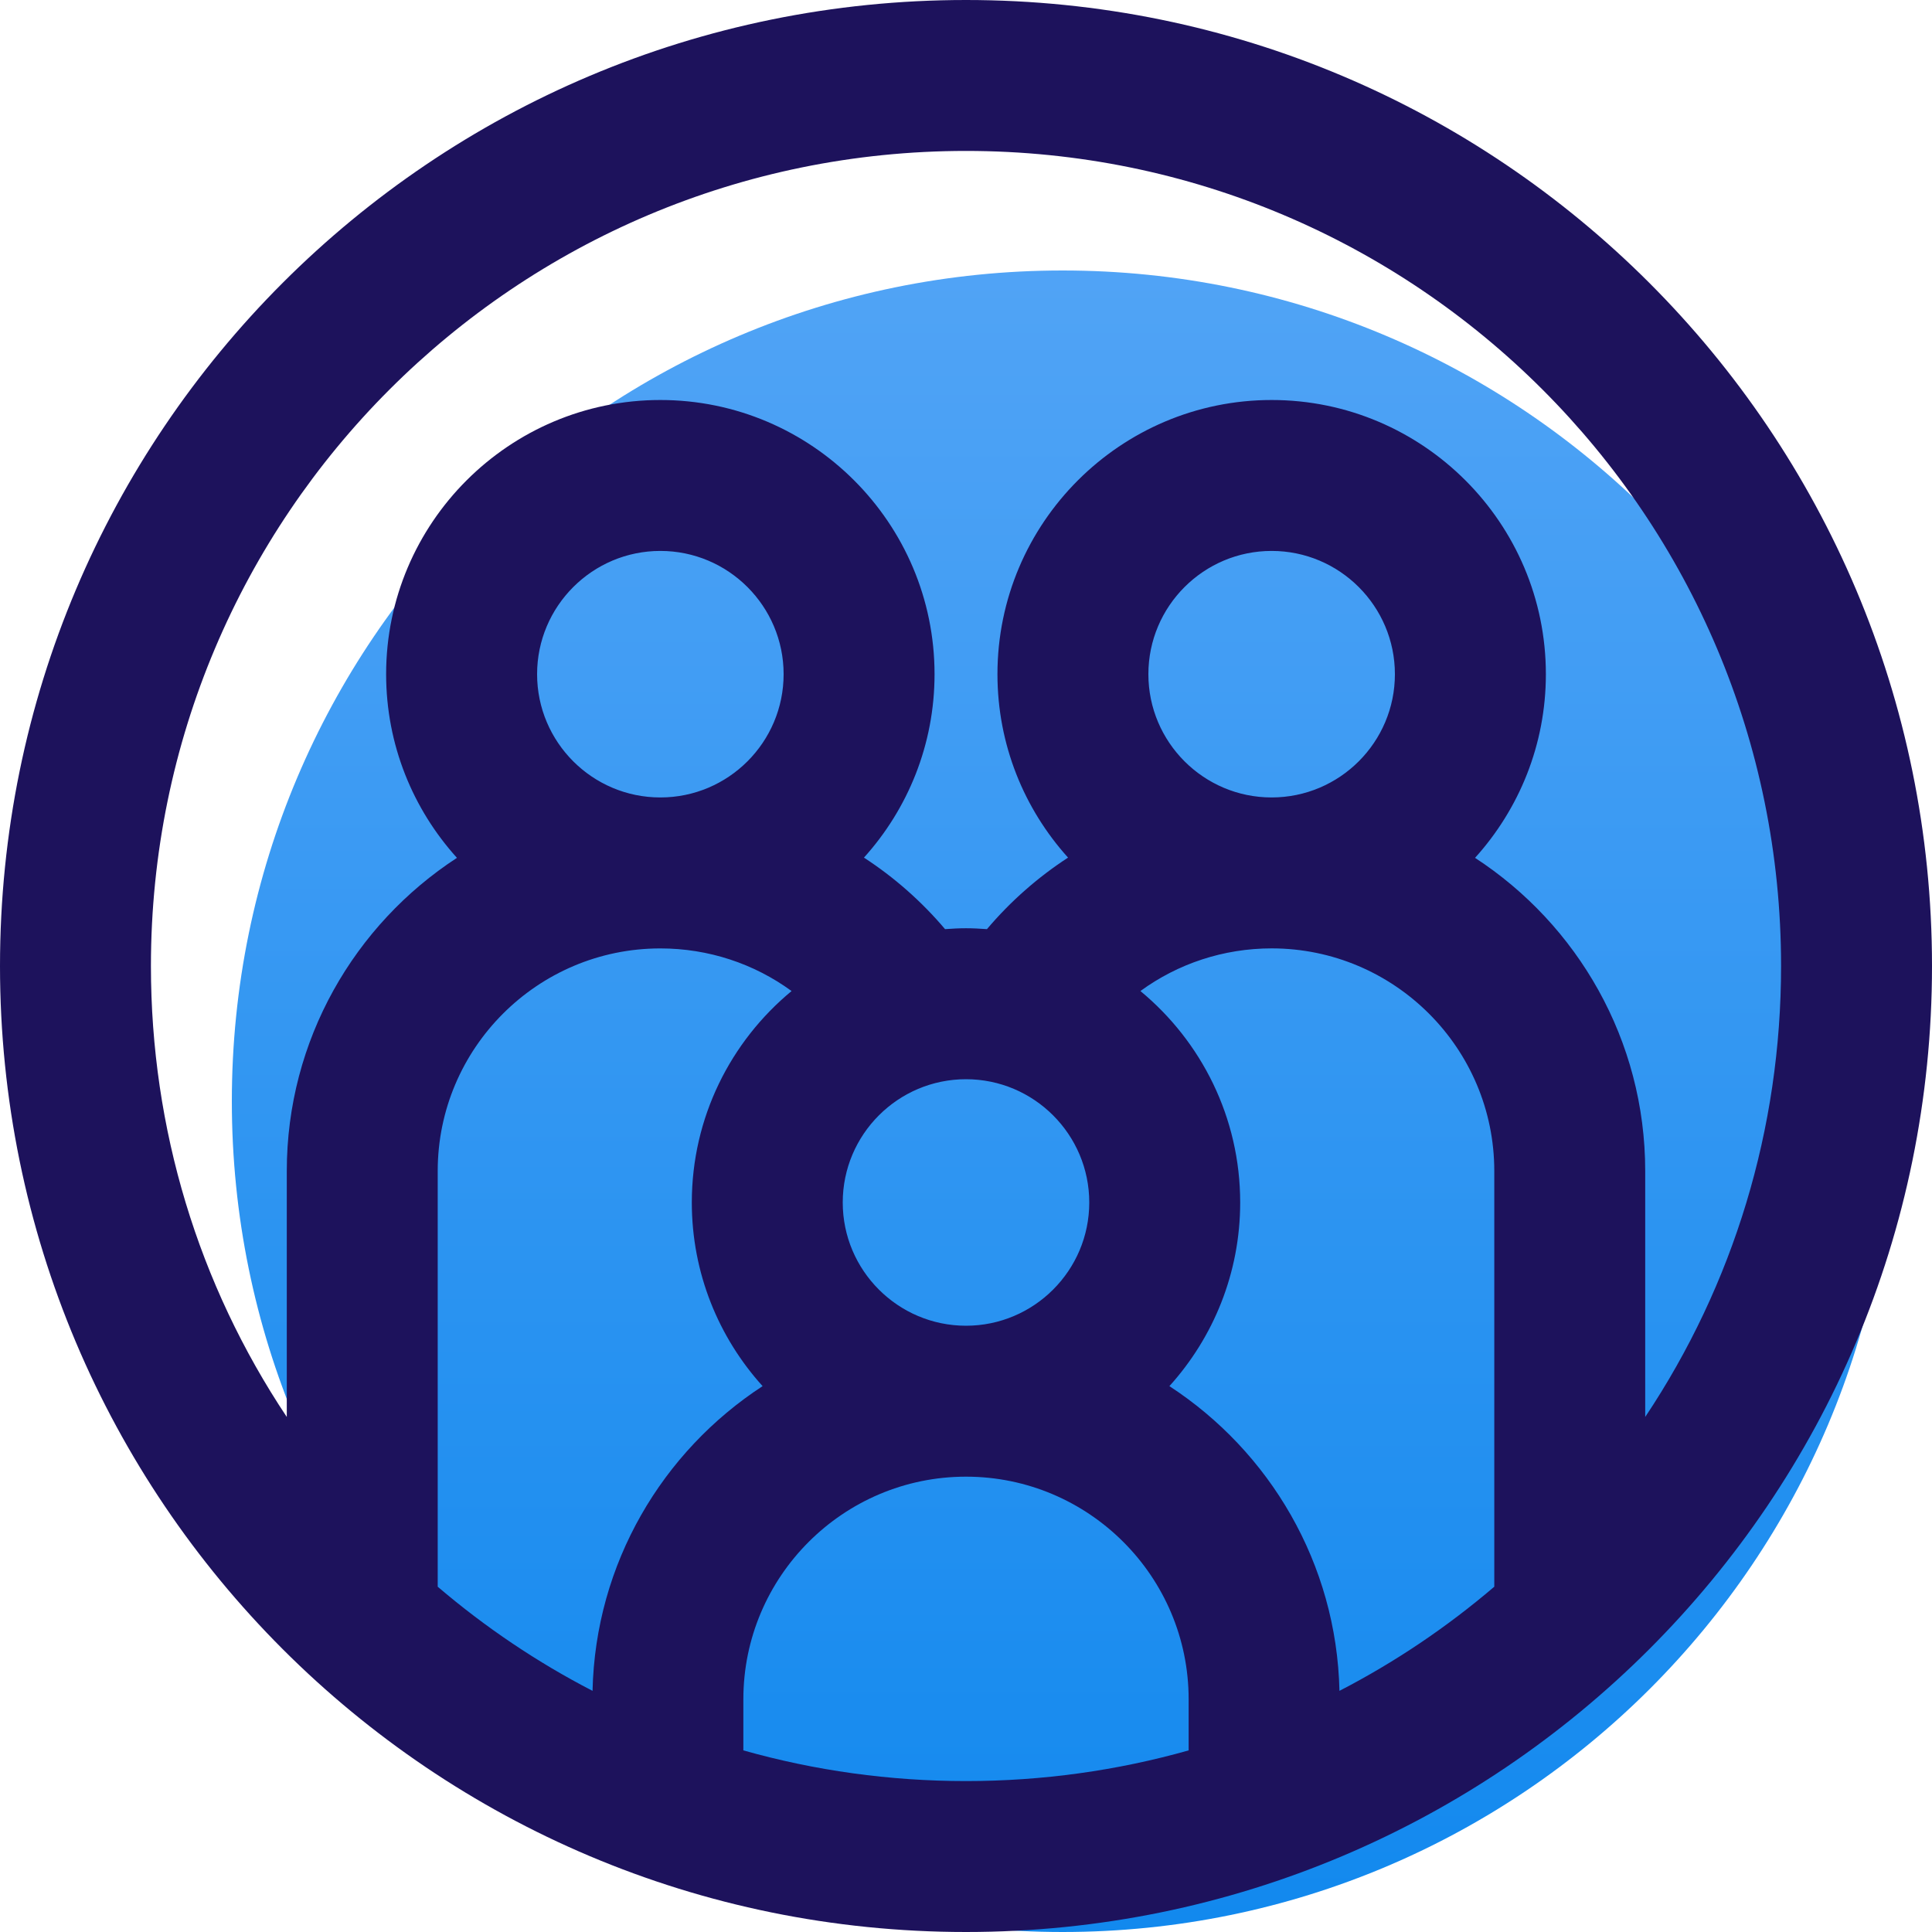
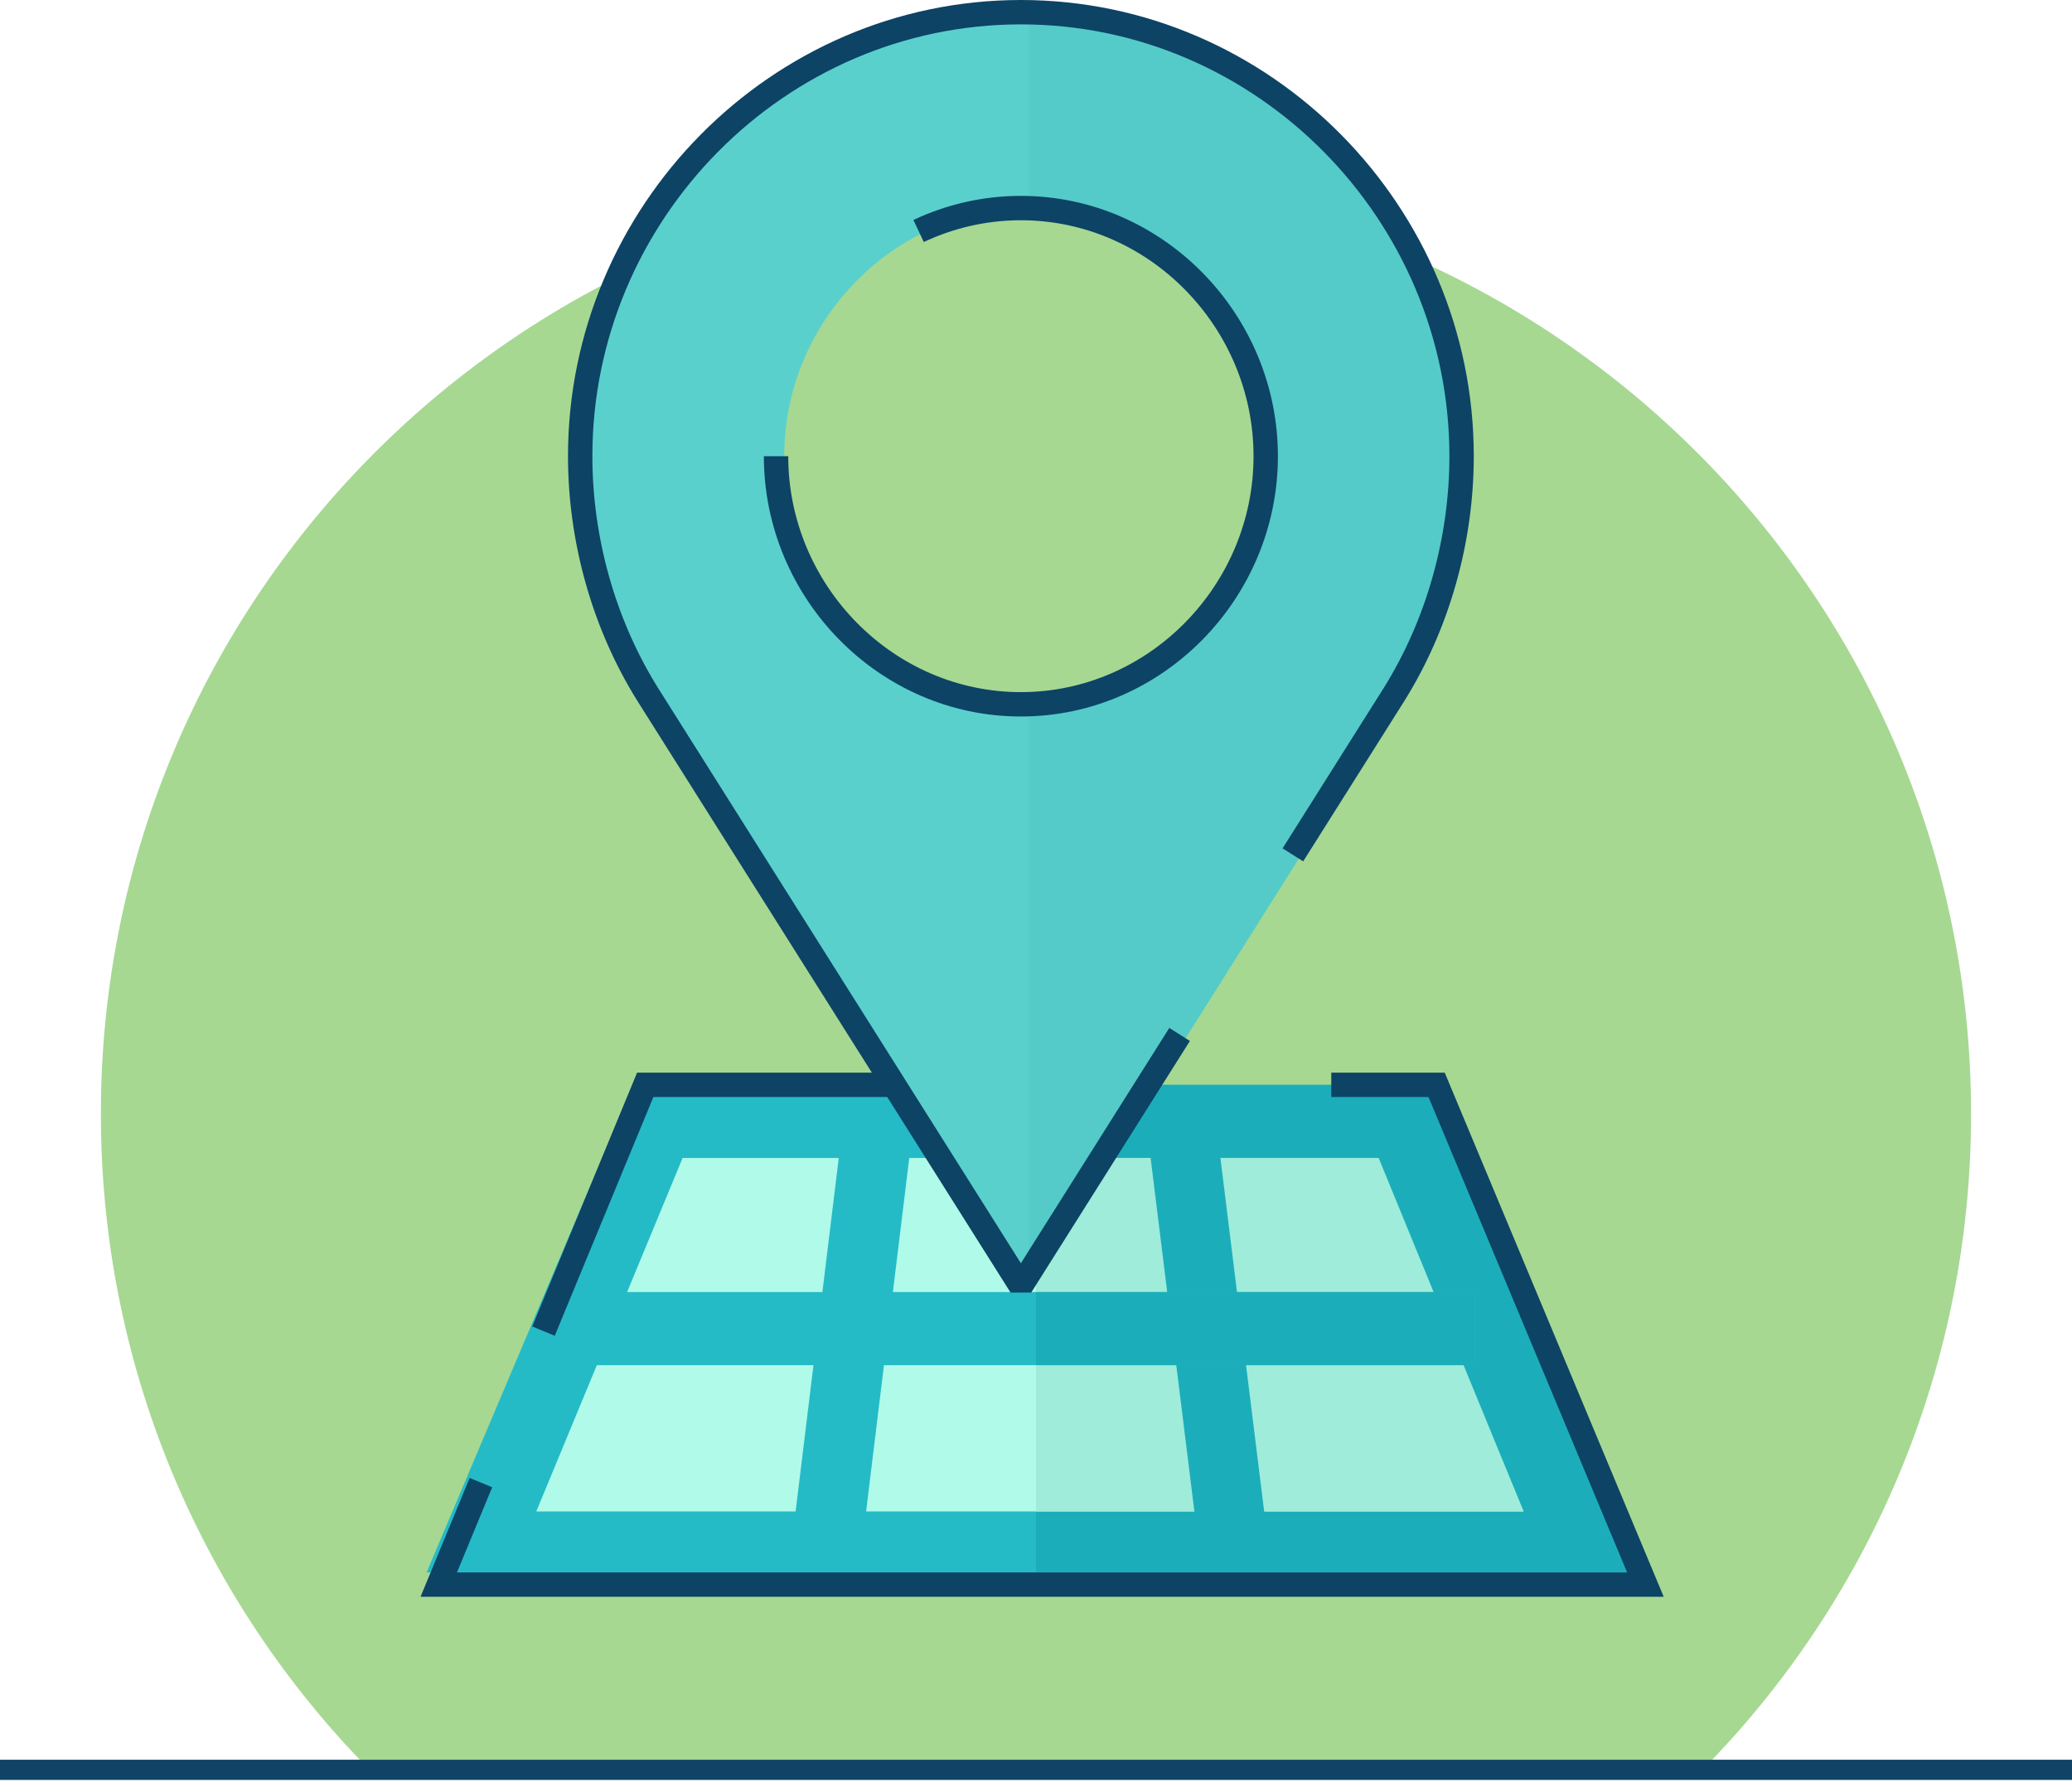
- <svg xmlns="http://www.w3.org/2000/svg" width="50px" height="50px" viewBox="0 0 50 50" version="1.1">
-   <defs>
-     <linearGradient x1="0.5%" y1="-4.633%" x2="0.5%" y2="101.5%" id="linearGradient-1">
-       <stop stop-color="#54A5F6" offset="0%" />
-       <stop stop-color="#1088EE" offset="100%" />
-     </linearGradient>
-   </defs>
-   <g id="Marshmello_landing-page" stroke="none" stroke-width="1" fill="none" fill-rule="evenodd">
-     <g id="Marshmello_landngpage-Copy" transform="translate(-929, -760)">
-       <g id="6" transform="translate(929, 760)">
-         <circle id="Oval-Copy-9" fill="url(#linearGradient-1)" cx="27.5" cy="28.5" r="21.5" />
-         <g id="047-sociology" transform="translate(25, 25) scale(-1, 1) translate(-25, -25) " fill="#1D125C" fill-rule="nonzero">
-           <path d="M25,0 C11.183,0 0,11.181 0,25 C0,38.817 11.181,50 25,50 C38.817,50 50,38.819 50,25 C50,11.183 38.819,0 25,0 Z M15.335,43.759 C13.911,43.024 12.568,42.122 11.328,41.064 L11.328,30.306 C11.328,27.129 13.912,24.545 17.089,24.544 L17.09,24.544 L17.091,24.544 C18.336,24.545 19.516,24.939 20.486,25.648 C18.91,26.951 17.904,28.92 17.904,31.12 C17.904,32.946 18.598,34.614 19.736,35.873 C17.144,37.562 15.408,40.459 15.335,43.759 L15.335,43.759 Z M13.9,17.448 C13.9,15.689 15.331,14.258 17.09,14.258 C18.849,14.258 20.28,15.689 20.28,17.448 C20.28,19.207 18.85,20.638 17.091,20.638 C17.091,20.638 17.09,20.638 17.09,20.638 C17.089,20.638 17.089,20.638 17.089,20.638 C15.33,20.637 13.9,19.207 13.9,17.448 Z M30.762,45.3 C28.91,45.823 26.976,46.094 25,46.094 C23.024,46.094 21.09,45.823 19.238,45.3 L19.238,43.978 C19.238,40.801 21.822,38.217 24.999,38.216 L25,38.216 L25.001,38.216 C28.178,38.217 30.762,40.801 30.762,43.978 L30.762,45.3 Z M21.81,31.12 C21.81,29.361 23.241,27.93 25,27.93 C26.759,27.93 28.19,29.361 28.19,31.12 C28.19,32.878 26.76,34.309 25.001,34.31 C25.001,34.31 25,34.31 25,34.31 C25,34.31 24.999,34.31 24.999,34.31 C23.24,34.309 21.81,32.878 21.81,31.12 L21.81,31.12 Z M38.672,41.064 C37.432,42.122 36.089,43.024 34.665,43.759 C34.592,40.459 32.856,37.562 30.264,35.873 C31.402,34.614 32.096,32.946 32.096,31.12 C32.096,28.92 31.09,26.951 29.514,25.648 C30.484,24.94 31.664,24.545 32.909,24.545 L32.91,24.545 L32.911,24.545 C36.088,24.545 38.672,27.129 38.672,30.306 L38.672,41.064 Z M29.72,17.448 C29.72,15.689 31.151,14.258 32.91,14.258 C34.669,14.258 36.1,15.689 36.1,17.448 C36.1,19.207 34.67,20.638 32.911,20.638 C32.911,20.638 32.911,20.638 32.91,20.638 C32.91,20.638 32.909,20.638 32.909,20.638 C31.15,20.638 29.72,19.207 29.72,17.448 L29.72,17.448 Z M42.578,36.671 L42.578,30.306 C42.578,26.915 40.823,23.927 38.174,22.201 C39.312,20.942 40.007,19.275 40.007,17.448 C40.007,13.535 36.823,10.352 32.91,10.352 C28.997,10.352 25.814,13.535 25.814,17.448 C25.814,19.272 26.506,20.937 27.641,22.195 C26.862,22.702 26.154,23.323 25.542,24.046 C25.363,24.033 25.182,24.023 25,24.023 C24.818,24.023 24.637,24.033 24.458,24.046 C23.846,23.323 23.138,22.702 22.359,22.195 C23.494,20.937 24.186,19.272 24.186,17.448 C24.186,13.535 21.003,10.352 17.09,10.352 C13.177,10.352 9.993,13.535 9.993,17.448 C9.993,19.275 10.688,20.942 11.826,22.201 C9.177,23.927 7.422,26.915 7.422,30.306 L7.422,36.671 C5.135,33.242 3.906,29.216 3.906,25 C3.906,13.342 13.34,3.906 25,3.906 C36.658,3.906 46.094,13.34 46.094,25 C46.094,29.216 44.865,33.242 42.578,36.671 L42.578,36.671 Z" id="Shape" />
-         </g>
-       </g>
-     </g>
-   </g>
+ <svg xmlns="http://www.w3.org/2000/svg" width="170" height="147" viewBox="0 0 170 147" fill="none">
+   <path fill-rule="evenodd" clip-rule="evenodd" d="M140.482 144.369C153.639 130.596 161.719 111.933 161.719 91.382C161.719 49.01 127.37 14.661 84.998 14.661C42.626 14.661 8.277 49.01 8.277 91.382C8.277 111.933 16.358 130.596 29.514 144.369H140.482Z" fill="#A6D892" />
+   <path d="M116.869 89H51.938L35 129H134L116.869 89Z" fill="#24BBC7" />
+   <path d="M134 129H85V89H117.042L134 129Z" fill="#1BAEBA" />
+   <path d="M112.994 95H56.006L44 124H125L112.994 95Z" fill="#B0FAE9" />
+   <path d="M125 124H85V95H113.114L125 124Z" fill="#9FECDA" />
+   <path d="M69.305 91L75 91.729L70.695 127L65 126.271L69.305 91Z" fill="#24BBC7" />
+   <path d="M98.367 127L94 91.745L99.634 91L104 126.255L98.367 127Z" fill="#1BAEBA" />
+   <path d="M48 106H121V112H48V106Z" fill="#24BBC7" />
+   <path d="M85 106H121V112H85V106Z" fill="#1BAEBA" />
+   <rect y="144.369" width="170" height="1.656" fill="#104366" />
+   <path d="M81 89H52.938L44.591 109.205M109.227 89H117.869L135 130H36L39.457 121.632" stroke="#0D4365" stroke-width="2" />
+   <path d="M84.432 1C64.505 1 48.273 17.498 48.273 37.426C48.273 44.256 50.202 51.193 53.818 56.978L84.432 105.51L115.046 56.978C118.662 51.193 120.59 44.256 120.59 37.426C120.59 17.498 104.358 1 84.432 1V1ZM84.432 57.782C73.344 57.782 64.344 48.514 64.344 37.426C64.344 26.338 73.344 17.07 84.432 17.07C95.52 17.07 104.52 26.338 104.52 37.426C104.52 48.514 95.52 57.782 84.432 57.782Z" fill="#5AD0CD" />
+   <path d="M120.592 37.426C120.592 44.256 118.664 51.193 115.048 56.978L84.434 105.51V57.782C95.522 57.782 104.521 48.514 104.521 37.426C104.521 26.338 95.522 17.07 84.434 17.07V1C104.36 1 120.592 17.498 120.592 37.426Z" fill="#54CBC8" />
+   <path d="M63.672 37.426C63.672 48.514 72.672 57.782 83.76 57.782C94.848 57.782 103.848 48.514 103.848 37.426C103.848 26.338 94.848 17.07 83.76 17.07C80.765 17.07 77.922 17.746 75.368 18.952M106.076 70.133L114.374 56.978C117.99 51.193 119.918 44.256 119.918 37.426C119.918 17.498 103.687 1 83.76 1C63.833 1 47.602 17.498 47.602 37.426C47.602 44.256 49.53 51.193 53.146 56.978L83.76 105.51L96.782 84.867" stroke="#0D4365" stroke-width="2" stroke-linejoin="bevel" />
</svg>
